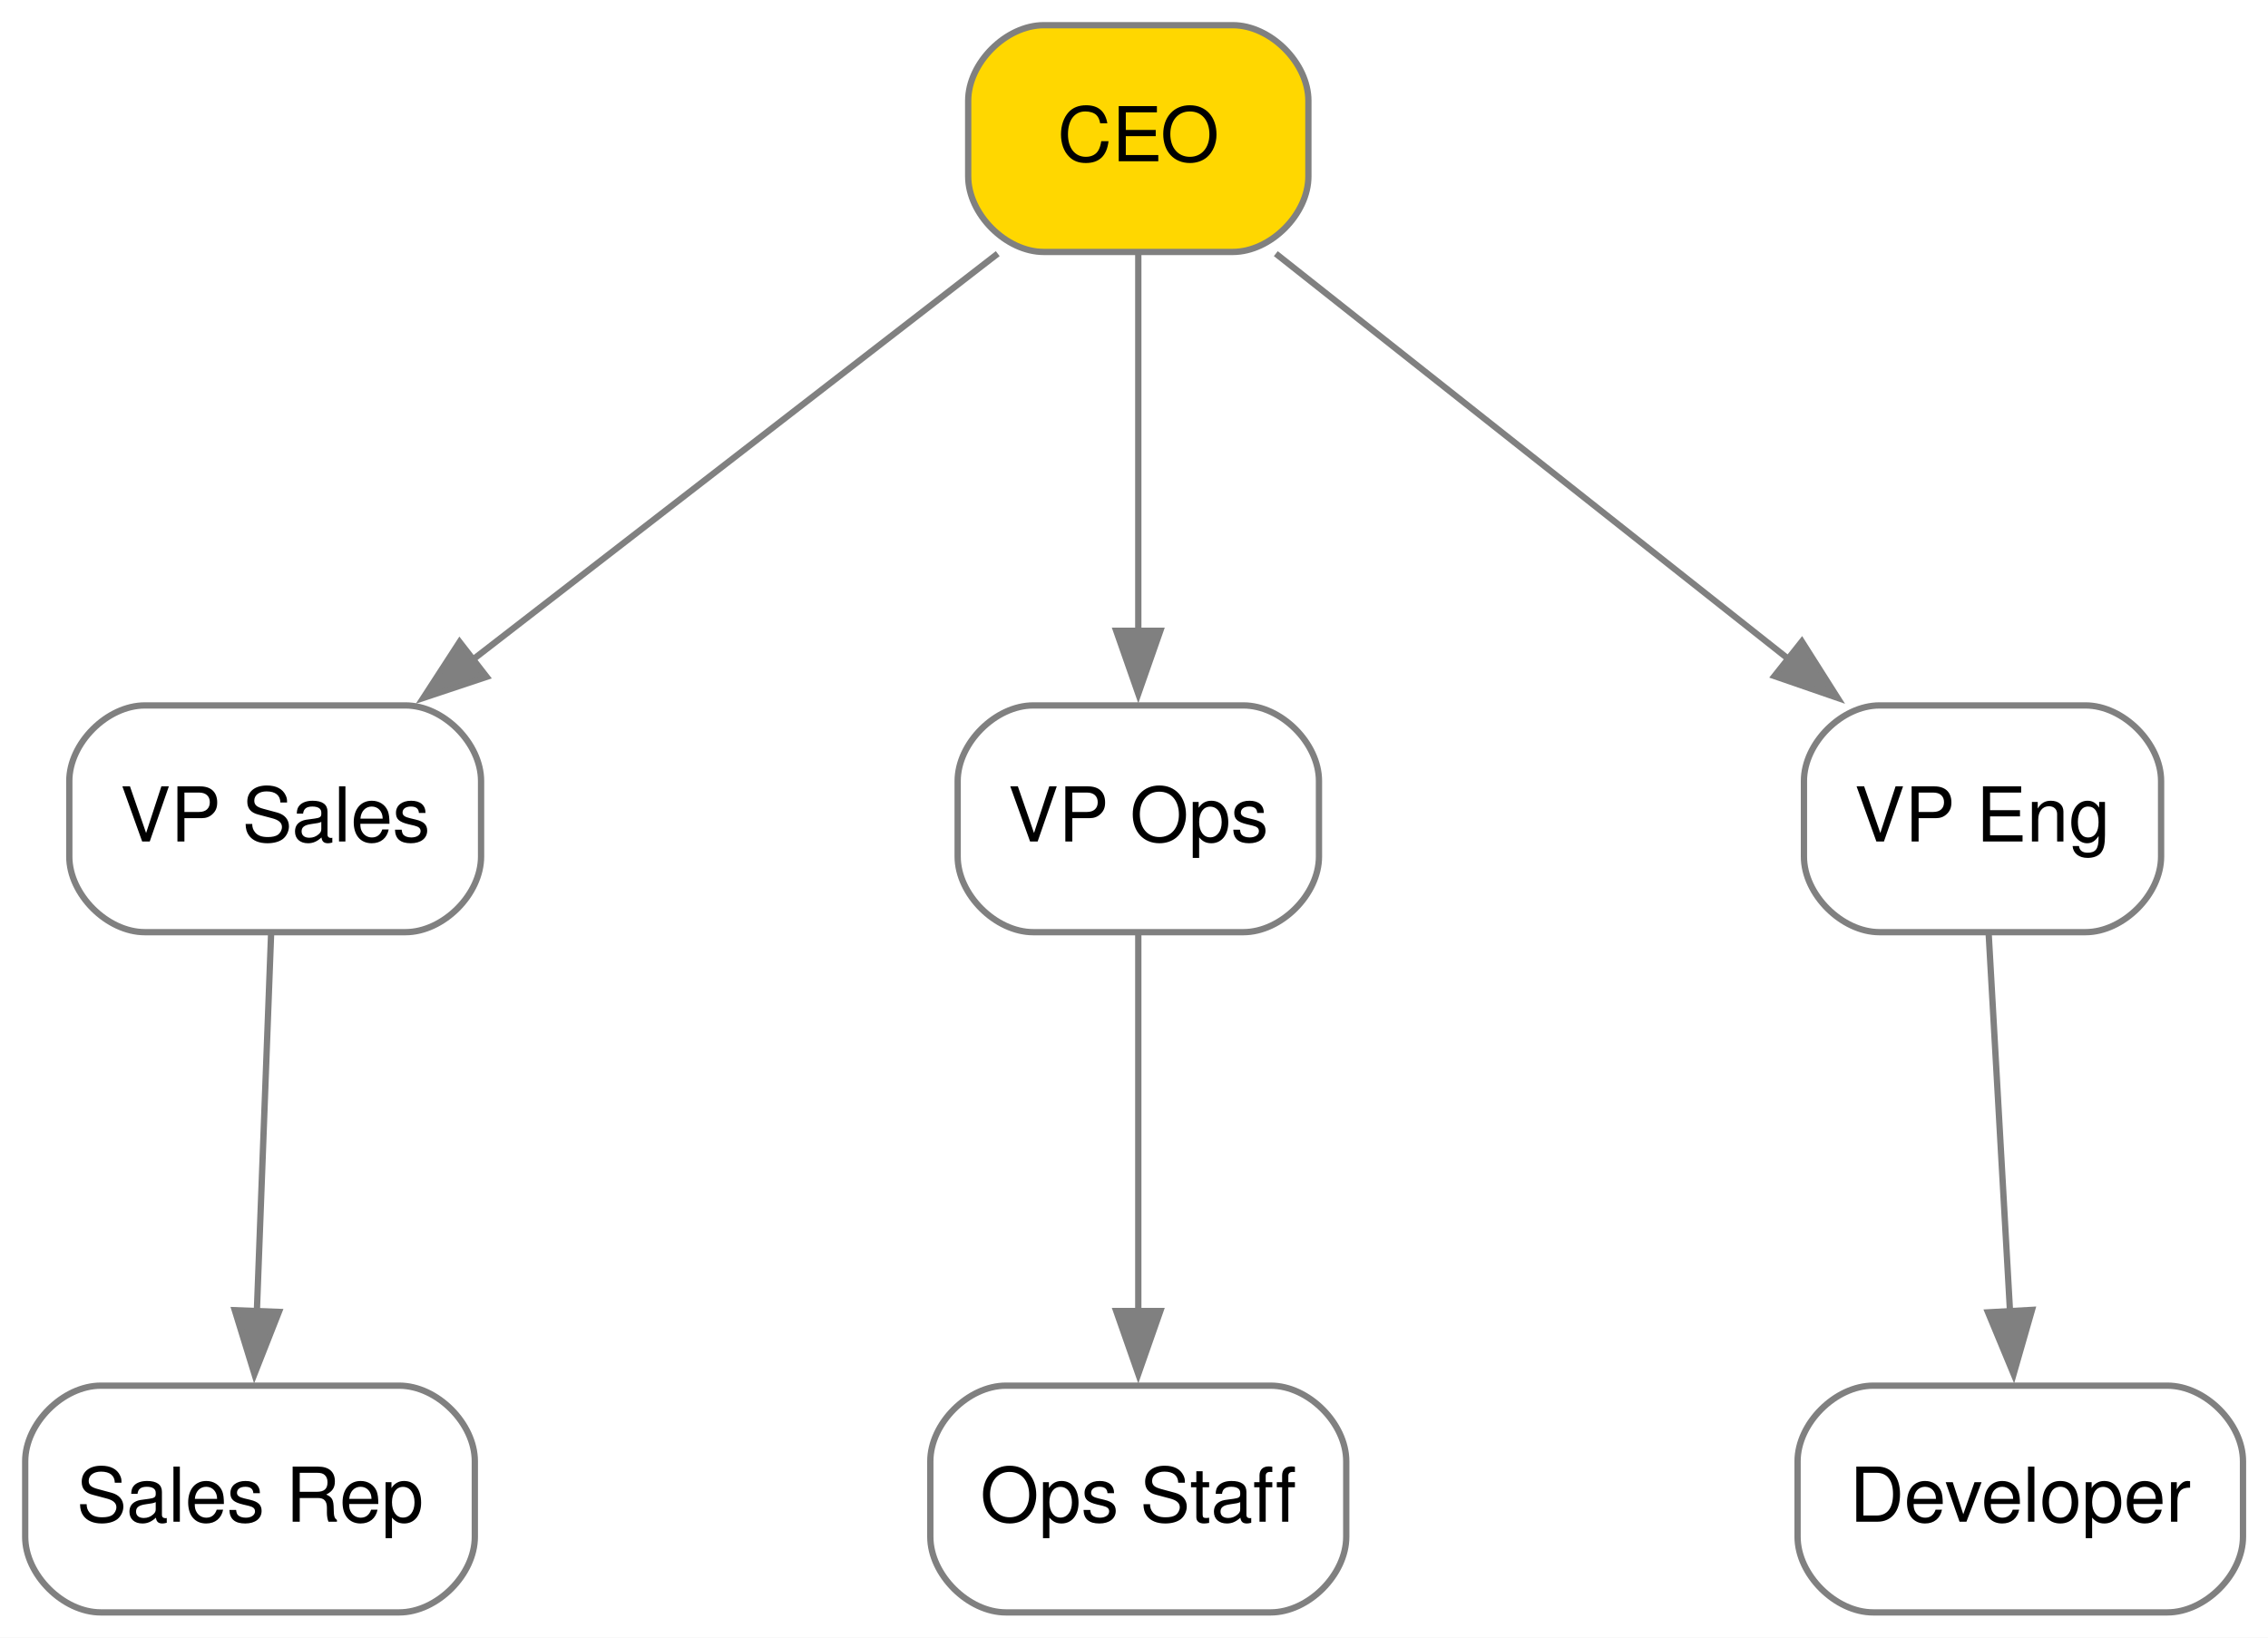
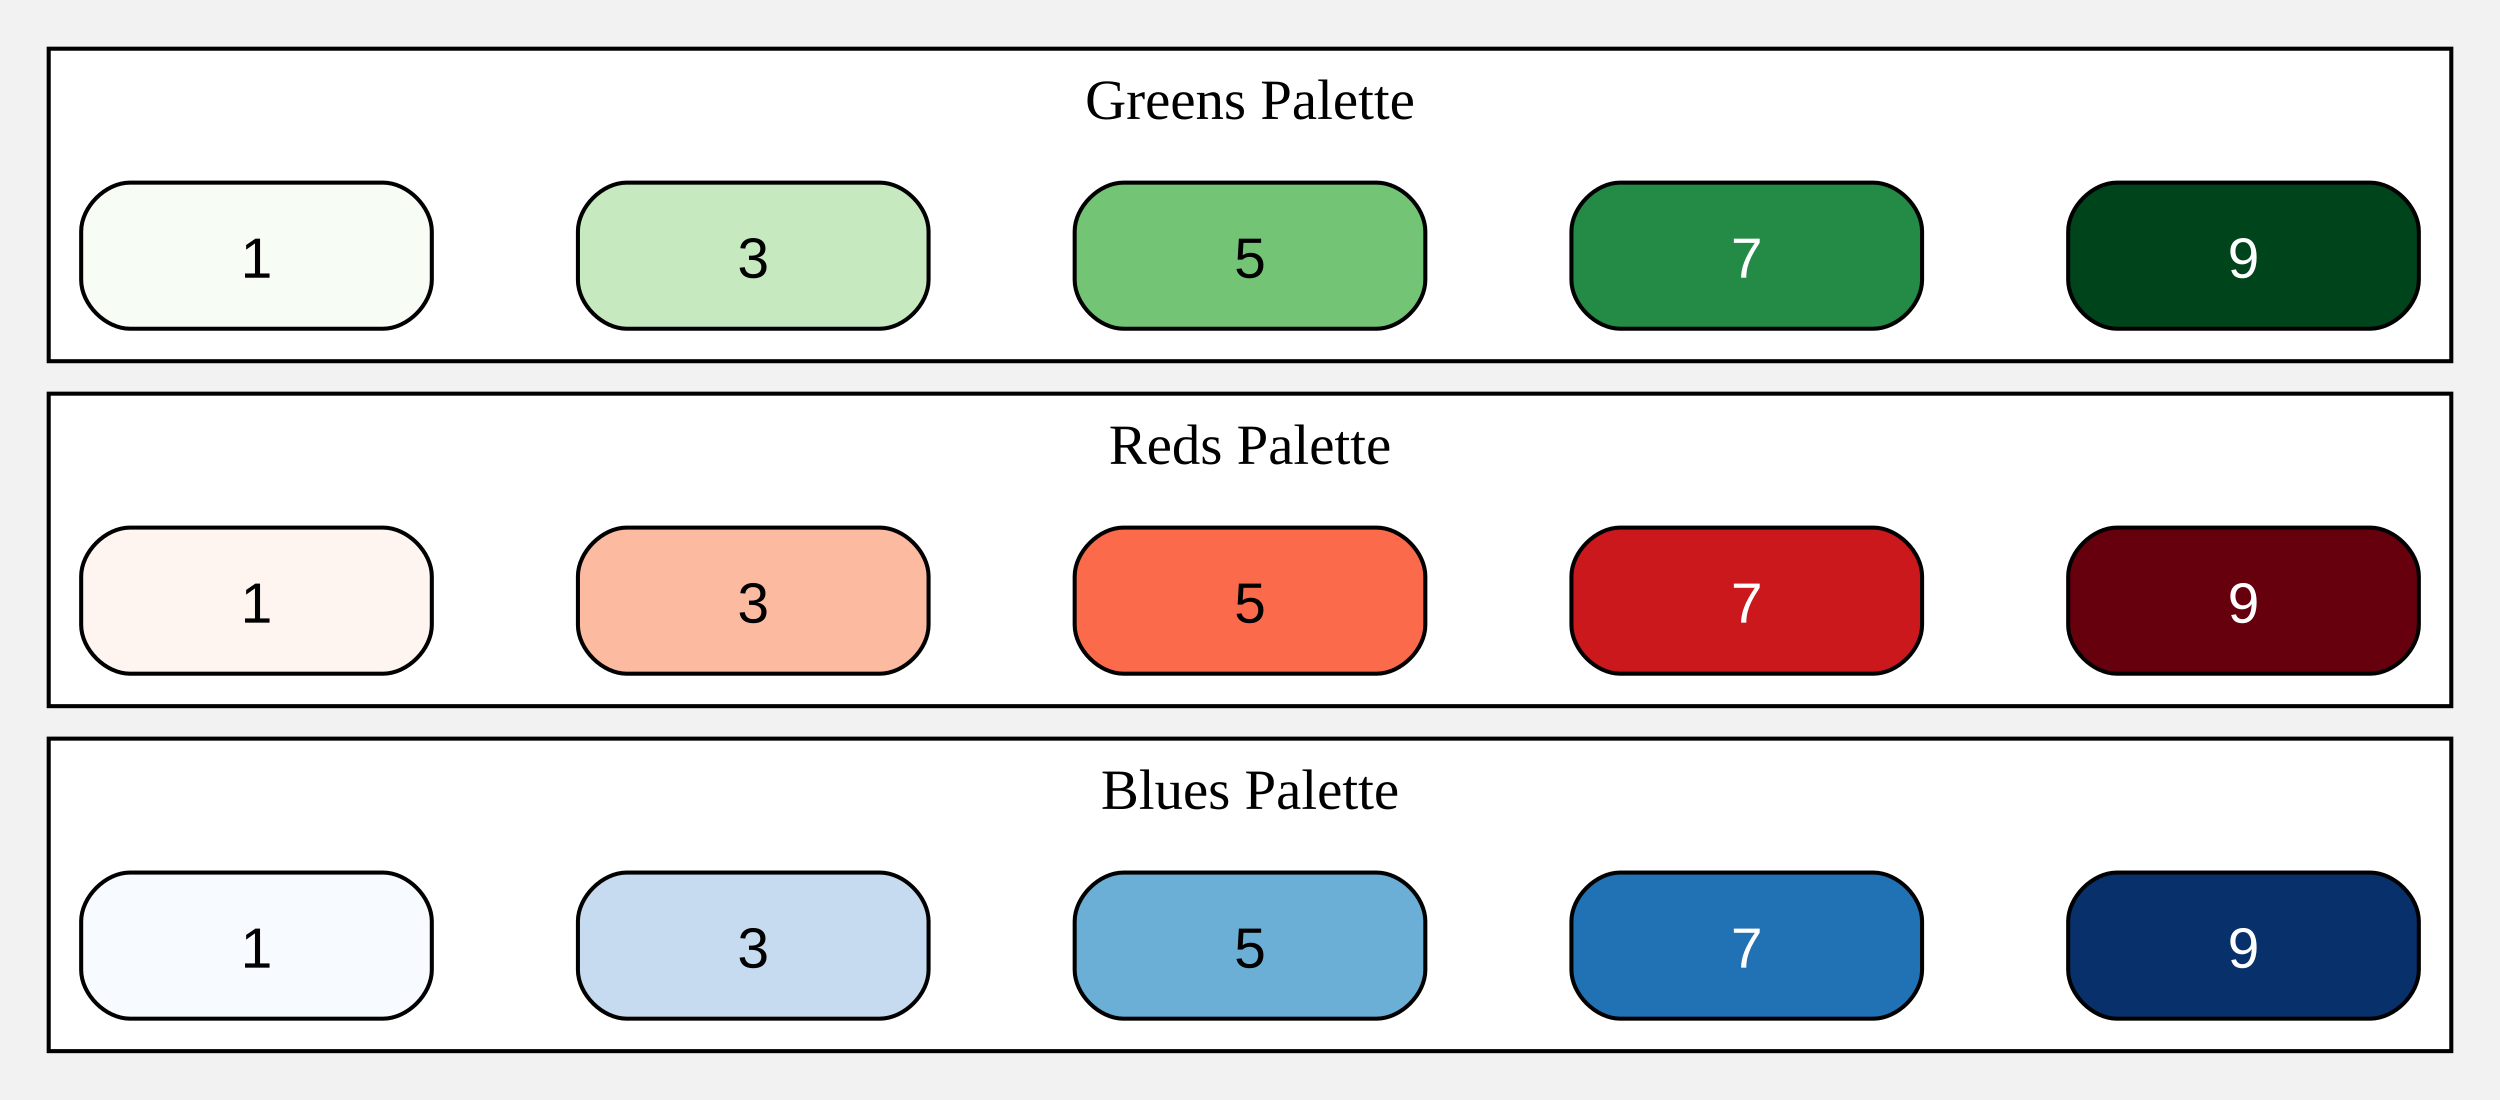
- <svg xmlns="http://www.w3.org/2000/svg" width="360pt" height="260pt" viewBox="0.00 0.00 360.00 260.00">
-   <g id="graph0" class="graph" transform="scale(1 1) rotate(0) translate(4 256)">
-     <polygon fill="white" stroke="none" points="-4,4 -4,-256 356.03,-256 356.03,4 -4,4" />
+ <svg xmlns="http://www.w3.org/2000/svg" width="616pt" height="271pt" viewBox="0.00 0.00 616.00 271.00">
+   <g id="graph0" class="graph" transform="scale(1 1) rotate(0) translate(4 267)">
+     <polygon fill="#f2f2f2" stroke="none" points="-4,4 -4,-267 612,-267 612,4 -4,4" />
+     <g id="clust1" class="cluster">
+       <polygon fill="white" stroke="black" points="8,-8 8,-85 600,-85 600,-8 8,-8" />
+       <text xml:space="preserve" text-anchor="middle" x="304" y="-67.7" font-family="Times New Roman,serif" font-size="14.00">Blues Palette</text>
+     </g>
+     <g id="clust2" class="cluster">
+       <polygon fill="white" stroke="black" points="8,-93 8,-170 600,-170 600,-93 8,-93" />
+       <text xml:space="preserve" text-anchor="middle" x="304" y="-152.7" font-family="Times New Roman,serif" font-size="14.00">Reds Palette</text>
+     </g>
+     <g id="clust3" class="cluster">
+       <polygon fill="white" stroke="black" points="8,-178 8,-255 600,-255 600,-178 8,-178" />
+       <text xml:space="preserve" text-anchor="middle" x="304" y="-237.7" font-family="Times New Roman,serif" font-size="14.00">Greens Palette</text>
+     </g>
    <g id="node1" class="node">
-       <path fill="#ffd700" stroke="#808080" d="M191.68,-252C191.68,-252 161.68,-252 161.68,-252 155.68,-252 149.68,-246 149.68,-240 149.68,-240 149.68,-228 149.68,-228 149.68,-222 155.68,-216 161.68,-216 161.68,-216 191.68,-216 191.68,-216 197.68,-216 203.68,-222 203.68,-228 203.68,-228 203.68,-240 203.68,-240 203.68,-246 197.68,-252 191.68,-252" />
-       <text xml:space="preserve" text-anchor="middle" x="176.68" y="-230.4" font-family="Helvetica,sans-Serif" font-size="12.00">CEO</text>
+       <path fill="#f7fbff" stroke="black" d="M90.4,-52C90.4,-52 28,-52 28,-52 22,-52 16,-46 16,-40 16,-40 16,-28 16,-28 16,-22 22,-16 28,-16 28,-16 90.4,-16 90.4,-16 96.4,-16 102.4,-22 102.4,-28 102.4,-28 102.4,-40 102.4,-40 102.4,-46 96.4,-52 90.4,-52" />
+       <text xml:space="preserve" text-anchor="middle" x="59.2" y="-28.57" font-family="Arial" font-size="14.00">1</text>
    </g>
    <g id="node2" class="node">
-       <path fill="#ffffff" stroke="#808080" d="M60.36,-144C60.36,-144 19,-144 19,-144 13,-144 7,-138 7,-132 7,-132 7,-120 7,-120 7,-114 13,-108 19,-108 19,-108 60.36,-108 60.36,-108 66.36,-108 72.36,-114 72.36,-120 72.36,-120 72.36,-132 72.36,-132 72.36,-138 66.36,-144 60.36,-144" />
-       <text xml:space="preserve" text-anchor="middle" x="39.68" y="-122.4" font-family="Helvetica,sans-Serif" font-size="12.00">VP Sales</text>
-     </g>
-     <g id="edge1" class="edge">
-       <path fill="none" stroke="#808080" d="M154.37,-215.73C131.68,-198.18 96.33,-170.83 70.88,-151.14" />
-       <polygon fill="#808080" stroke="#808080" points="73.24,-148.54 63.19,-145.19 68.95,-154.07 73.24,-148.54" />
+       <path fill="#c6dbef" stroke="black" d="M212.8,-52C212.8,-52 150.4,-52 150.4,-52 144.4,-52 138.4,-46 138.4,-40 138.4,-40 138.4,-28 138.4,-28 138.4,-22 144.4,-16 150.4,-16 150.4,-16 212.8,-16 212.8,-16 218.8,-16 224.8,-22 224.8,-28 224.8,-28 224.8,-40 224.8,-40 224.8,-46 218.8,-52 212.8,-52" />
+       <text xml:space="preserve" text-anchor="middle" x="181.6" y="-28.57" font-family="Arial" font-size="14.00">3</text>
    </g>
    <g id="node3" class="node">
-       <path fill="#ffffff" stroke="#808080" d="M193.36,-144C193.36,-144 160.01,-144 160.01,-144 154.01,-144 148.01,-138 148.01,-132 148.01,-132 148.01,-120 148.01,-120 148.01,-114 154.01,-108 160.01,-108 160.01,-108 193.36,-108 193.36,-108 199.36,-108 205.36,-114 205.36,-120 205.36,-120 205.36,-132 205.36,-132 205.36,-138 199.36,-144 193.36,-144" />
-       <text xml:space="preserve" text-anchor="middle" x="176.68" y="-122.4" font-family="Helvetica,sans-Serif" font-size="12.00">VP Ops</text>
-     </g>
-     <g id="edge2" class="edge">
-       <path fill="none" stroke="#808080" d="M176.68,-215.97C176.68,-199.76 176.68,-175.06 176.68,-155.79" />
-       <polygon fill="#808080" stroke="#808080" points="180.18,-155.85 176.68,-145.85 173.18,-155.85 180.18,-155.85" />
+       <path fill="#6baed6" stroke="black" d="M335.2,-52C335.2,-52 272.8,-52 272.8,-52 266.8,-52 260.8,-46 260.8,-40 260.8,-40 260.8,-28 260.8,-28 260.8,-22 266.8,-16 272.8,-16 272.8,-16 335.2,-16 335.2,-16 341.2,-16 347.2,-22 347.2,-28 347.2,-28 347.2,-40 347.2,-40 347.2,-46 341.2,-52 335.2,-52" />
+       <text xml:space="preserve" text-anchor="middle" x="304" y="-28.57" font-family="Arial" font-size="14.00">5</text>
    </g>
    <g id="node4" class="node">
-       <path fill="#ffffff" stroke="#808080" d="M327.03,-144C327.03,-144 294.34,-144 294.34,-144 288.34,-144 282.34,-138 282.34,-132 282.34,-132 282.34,-120 282.34,-120 282.34,-114 288.34,-108 294.34,-108 294.34,-108 327.03,-108 327.03,-108 333.03,-108 339.03,-114 339.03,-120 339.03,-120 339.03,-132 339.03,-132 339.03,-138 333.03,-144 327.03,-144" />
-       <text xml:space="preserve" text-anchor="middle" x="310.68" y="-122.4" font-family="Helvetica,sans-Serif" font-size="12.00">VP Eng</text>
-     </g>
-     <g id="edge3" class="edge">
-       <path fill="none" stroke="#808080" d="M198.51,-215.73C220.61,-198.25 254.97,-171.07 279.84,-151.4" />
-       <polygon fill="#808080" stroke="#808080" points="282.01,-154.15 287.68,-145.2 277.66,-148.66 282.01,-154.15" />
+       <path fill="#2171b5" stroke="black" d="M457.6,-52C457.6,-52 395.2,-52 395.2,-52 389.2,-52 383.2,-46 383.2,-40 383.2,-40 383.2,-28 383.2,-28 383.2,-22 389.2,-16 395.2,-16 395.2,-16 457.6,-16 457.6,-16 463.6,-16 469.6,-22 469.6,-28 469.6,-28 469.6,-40 469.6,-40 469.6,-46 463.6,-52 457.6,-52" />
+       <text xml:space="preserve" text-anchor="middle" x="426.4" y="-28.57" font-family="Arial" font-size="14.00" fill="white">7</text>
    </g>
    <g id="node5" class="node">
-       <path fill="#ffffff" stroke="#808080" d="M59.37,-36C59.37,-36 12,-36 12,-36 6,-36 0,-30 0,-24 0,-24 0,-12 0,-12 0,-6 6,0 12,0 12,0 59.37,0 59.37,0 65.37,0 71.37,-6 71.37,-12 71.37,-12 71.37,-24 71.37,-24 71.37,-30 65.37,-36 59.37,-36" />
-       <text xml:space="preserve" text-anchor="middle" x="35.68" y="-14.4" font-family="Helvetica,sans-Serif" font-size="12.00">Sales Rep</text>
-     </g>
-     <g id="edge4" class="edge">
-       <path fill="none" stroke="#808080" d="M39.04,-107.97C38.43,-91.76 37.5,-67.06 36.77,-47.79" />
-       <polygon fill="#808080" stroke="#808080" points="40.27,-47.71 36.39,-37.85 33.27,-47.98 40.27,-47.71" />
+       <path fill="#08306b" stroke="black" d="M580,-52C580,-52 517.6,-52 517.6,-52 511.6,-52 505.6,-46 505.6,-40 505.6,-40 505.6,-28 505.6,-28 505.6,-22 511.6,-16 517.6,-16 517.6,-16 580,-16 580,-16 586,-16 592,-22 592,-28 592,-28 592,-40 592,-40 592,-46 586,-52 580,-52" />
+       <text xml:space="preserve" text-anchor="middle" x="548.8" y="-28.57" font-family="Arial" font-size="14.00" fill="white">9</text>
    </g>
    <g id="node6" class="node">
-       <path fill="#ffffff" stroke="#808080" d="M197.69,-36C197.69,-36 155.67,-36 155.67,-36 149.67,-36 143.67,-30 143.67,-24 143.67,-24 143.67,-12 143.67,-12 143.67,-6 149.67,0 155.67,0 155.67,0 197.69,0 197.69,0 203.69,0 209.69,-6 209.69,-12 209.69,-12 209.69,-24 209.69,-24 209.69,-30 203.69,-36 197.69,-36" />
-       <text xml:space="preserve" text-anchor="middle" x="176.68" y="-14.4" font-family="Helvetica,sans-Serif" font-size="12.00">Ops Staff</text>
-     </g>
-     <g id="edge5" class="edge">
-       <path fill="none" stroke="#808080" d="M176.68,-107.97C176.68,-91.76 176.68,-67.06 176.68,-47.79" />
-       <polygon fill="#808080" stroke="#808080" points="180.18,-47.85 176.68,-37.85 173.18,-47.85 180.18,-47.85" />
+       <path fill="#fff5f0" stroke="black" d="M90.4,-137C90.4,-137 28,-137 28,-137 22,-137 16,-131 16,-125 16,-125 16,-113 16,-113 16,-107 22,-101 28,-101 28,-101 90.4,-101 90.4,-101 96.4,-101 102.4,-107 102.4,-113 102.4,-113 102.4,-125 102.4,-125 102.4,-131 96.4,-137 90.4,-137" />
+       <text xml:space="preserve" text-anchor="middle" x="59.2" y="-113.58" font-family="Arial" font-size="14.00">1</text>
    </g>
    <g id="node7" class="node">
-       <path fill="#ffffff" stroke="#808080" d="M340.03,-36C340.03,-36 293.33,-36 293.33,-36 287.33,-36 281.33,-30 281.33,-24 281.33,-24 281.33,-12 281.33,-12 281.33,-6 287.33,0 293.33,0 293.33,0 340.03,0 340.03,0 346.03,0 352.03,-6 352.03,-12 352.03,-12 352.03,-24 352.03,-24 352.03,-30 346.03,-36 340.03,-36" />
-       <text xml:space="preserve" text-anchor="middle" x="316.68" y="-14.4" font-family="Helvetica,sans-Serif" font-size="12.00">Developer</text>
+       <path fill="#fcbba1" stroke="black" d="M212.8,-137C212.8,-137 150.4,-137 150.4,-137 144.4,-137 138.4,-131 138.4,-125 138.4,-125 138.4,-113 138.4,-113 138.4,-107 144.4,-101 150.4,-101 150.4,-101 212.8,-101 212.8,-101 218.8,-101 224.8,-107 224.8,-113 224.8,-113 224.8,-125 224.8,-125 224.8,-131 218.8,-137 212.8,-137" />
+       <text xml:space="preserve" text-anchor="middle" x="181.6" y="-113.58" font-family="Arial" font-size="14.00">3</text>
    </g>
-     <g id="edge6" class="edge">
-       <path fill="none" stroke="#808080" d="M311.65,-107.97C312.56,-91.76 313.96,-67.06 315.05,-47.79" />
-       <polygon fill="#808080" stroke="#808080" points="318.54,-48.03 315.62,-37.85 311.56,-47.64 318.54,-48.03" />
+     <g id="node8" class="node">
+       <path fill="#fb6a4a" stroke="black" d="M335.2,-137C335.2,-137 272.8,-137 272.8,-137 266.8,-137 260.8,-131 260.8,-125 260.8,-125 260.8,-113 260.8,-113 260.8,-107 266.8,-101 272.8,-101 272.8,-101 335.2,-101 335.2,-101 341.2,-101 347.2,-107 347.2,-113 347.2,-113 347.2,-125 347.2,-125 347.2,-131 341.2,-137 335.2,-137" />
+       <text xml:space="preserve" text-anchor="middle" x="304" y="-113.58" font-family="Arial" font-size="14.00">5</text>
+     </g>
+     <g id="node9" class="node">
+       <path fill="#cb181d" stroke="black" d="M457.6,-137C457.6,-137 395.2,-137 395.2,-137 389.2,-137 383.2,-131 383.2,-125 383.2,-125 383.2,-113 383.2,-113 383.2,-107 389.2,-101 395.2,-101 395.2,-101 457.6,-101 457.6,-101 463.6,-101 469.6,-107 469.6,-113 469.6,-113 469.6,-125 469.6,-125 469.6,-131 463.6,-137 457.6,-137" />
+       <text xml:space="preserve" text-anchor="middle" x="426.4" y="-113.58" font-family="Arial" font-size="14.00" fill="white">7</text>
+     </g>
+     <g id="node10" class="node">
+       <path fill="#67000d" stroke="black" d="M580,-137C580,-137 517.6,-137 517.6,-137 511.6,-137 505.6,-131 505.6,-125 505.6,-125 505.6,-113 505.6,-113 505.6,-107 511.6,-101 517.6,-101 517.6,-101 580,-101 580,-101 586,-101 592,-107 592,-113 592,-113 592,-125 592,-125 592,-131 586,-137 580,-137" />
+       <text xml:space="preserve" text-anchor="middle" x="548.8" y="-113.58" font-family="Arial" font-size="14.00" fill="white">9</text>
+     </g>
+     <g id="node11" class="node">
+       <path fill="#f7fcf5" stroke="black" d="M90.4,-222C90.4,-222 28,-222 28,-222 22,-222 16,-216 16,-210 16,-210 16,-198 16,-198 16,-192 22,-186 28,-186 28,-186 90.4,-186 90.4,-186 96.4,-186 102.4,-192 102.4,-198 102.4,-198 102.4,-210 102.4,-210 102.4,-216 96.4,-222 90.4,-222" />
+       <text xml:space="preserve" text-anchor="middle" x="59.2" y="-198.57" font-family="Arial" font-size="14.00">1</text>
+     </g>
+     <g id="node12" class="node">
+       <path fill="#c7e9c0" stroke="black" d="M212.8,-222C212.8,-222 150.4,-222 150.4,-222 144.4,-222 138.4,-216 138.4,-210 138.4,-210 138.4,-198 138.4,-198 138.4,-192 144.4,-186 150.4,-186 150.4,-186 212.8,-186 212.8,-186 218.8,-186 224.8,-192 224.8,-198 224.8,-198 224.8,-210 224.8,-210 224.8,-216 218.8,-222 212.8,-222" />
+       <text xml:space="preserve" text-anchor="middle" x="181.6" y="-198.57" font-family="Arial" font-size="14.00">3</text>
+     </g>
+     <g id="node13" class="node">
+       <path fill="#74c476" stroke="black" d="M335.2,-222C335.2,-222 272.8,-222 272.8,-222 266.8,-222 260.8,-216 260.8,-210 260.8,-210 260.8,-198 260.8,-198 260.8,-192 266.8,-186 272.8,-186 272.8,-186 335.2,-186 335.2,-186 341.2,-186 347.2,-192 347.2,-198 347.2,-198 347.2,-210 347.2,-210 347.2,-216 341.2,-222 335.2,-222" />
+       <text xml:space="preserve" text-anchor="middle" x="304" y="-198.57" font-family="Arial" font-size="14.00">5</text>
+     </g>
+     <g id="node14" class="node">
+       <path fill="#238b45" stroke="black" d="M457.6,-222C457.6,-222 395.2,-222 395.2,-222 389.2,-222 383.2,-216 383.2,-210 383.2,-210 383.2,-198 383.2,-198 383.2,-192 389.2,-186 395.2,-186 395.2,-186 457.6,-186 457.6,-186 463.6,-186 469.6,-192 469.6,-198 469.6,-198 469.6,-210 469.6,-210 469.6,-216 463.6,-222 457.6,-222" />
+       <text xml:space="preserve" text-anchor="middle" x="426.4" y="-198.57" font-family="Arial" font-size="14.00" fill="white">7</text>
+     </g>
+     <g id="node15" class="node">
+       <path fill="#00441b" stroke="black" d="M580,-222C580,-222 517.6,-222 517.6,-222 511.6,-222 505.6,-216 505.6,-210 505.6,-210 505.6,-198 505.6,-198 505.6,-192 511.6,-186 517.6,-186 517.6,-186 580,-186 580,-186 586,-186 592,-192 592,-198 592,-198 592,-210 592,-210 592,-216 586,-222 580,-222" />
+       <text xml:space="preserve" text-anchor="middle" x="548.8" y="-198.57" font-family="Arial" font-size="14.00" fill="white">9</text>
    </g>
  </g>
</svg>
